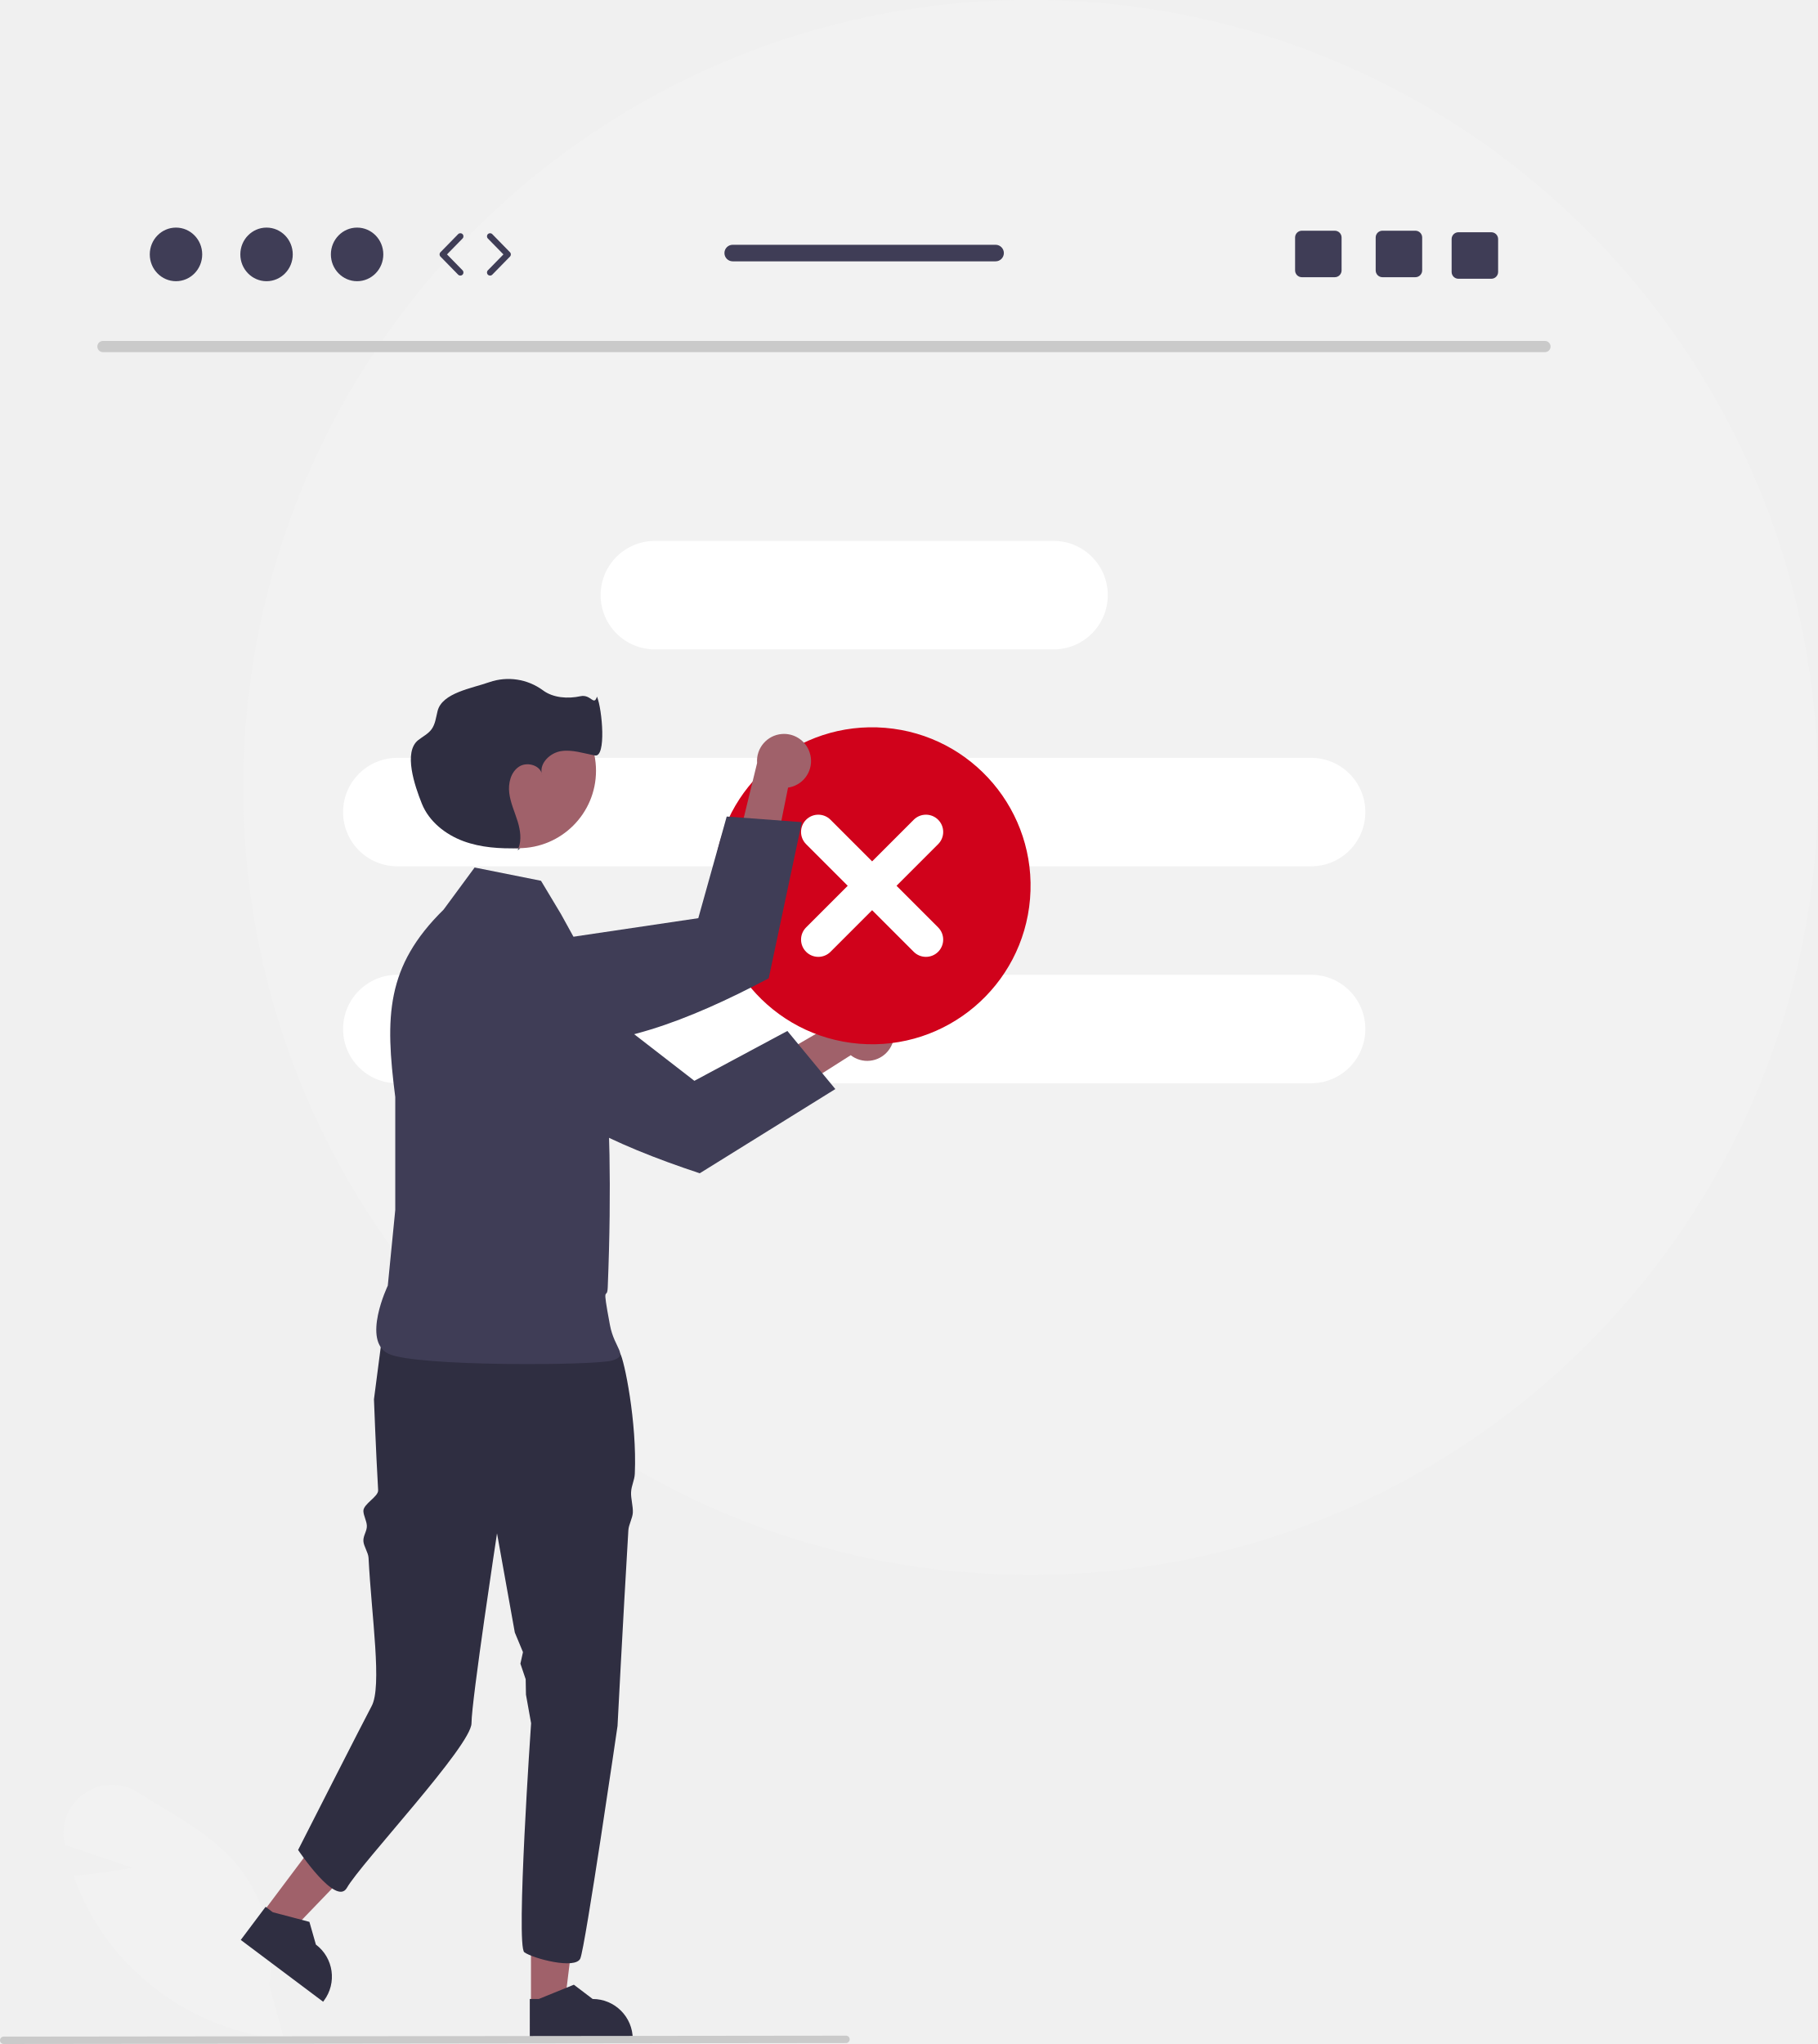
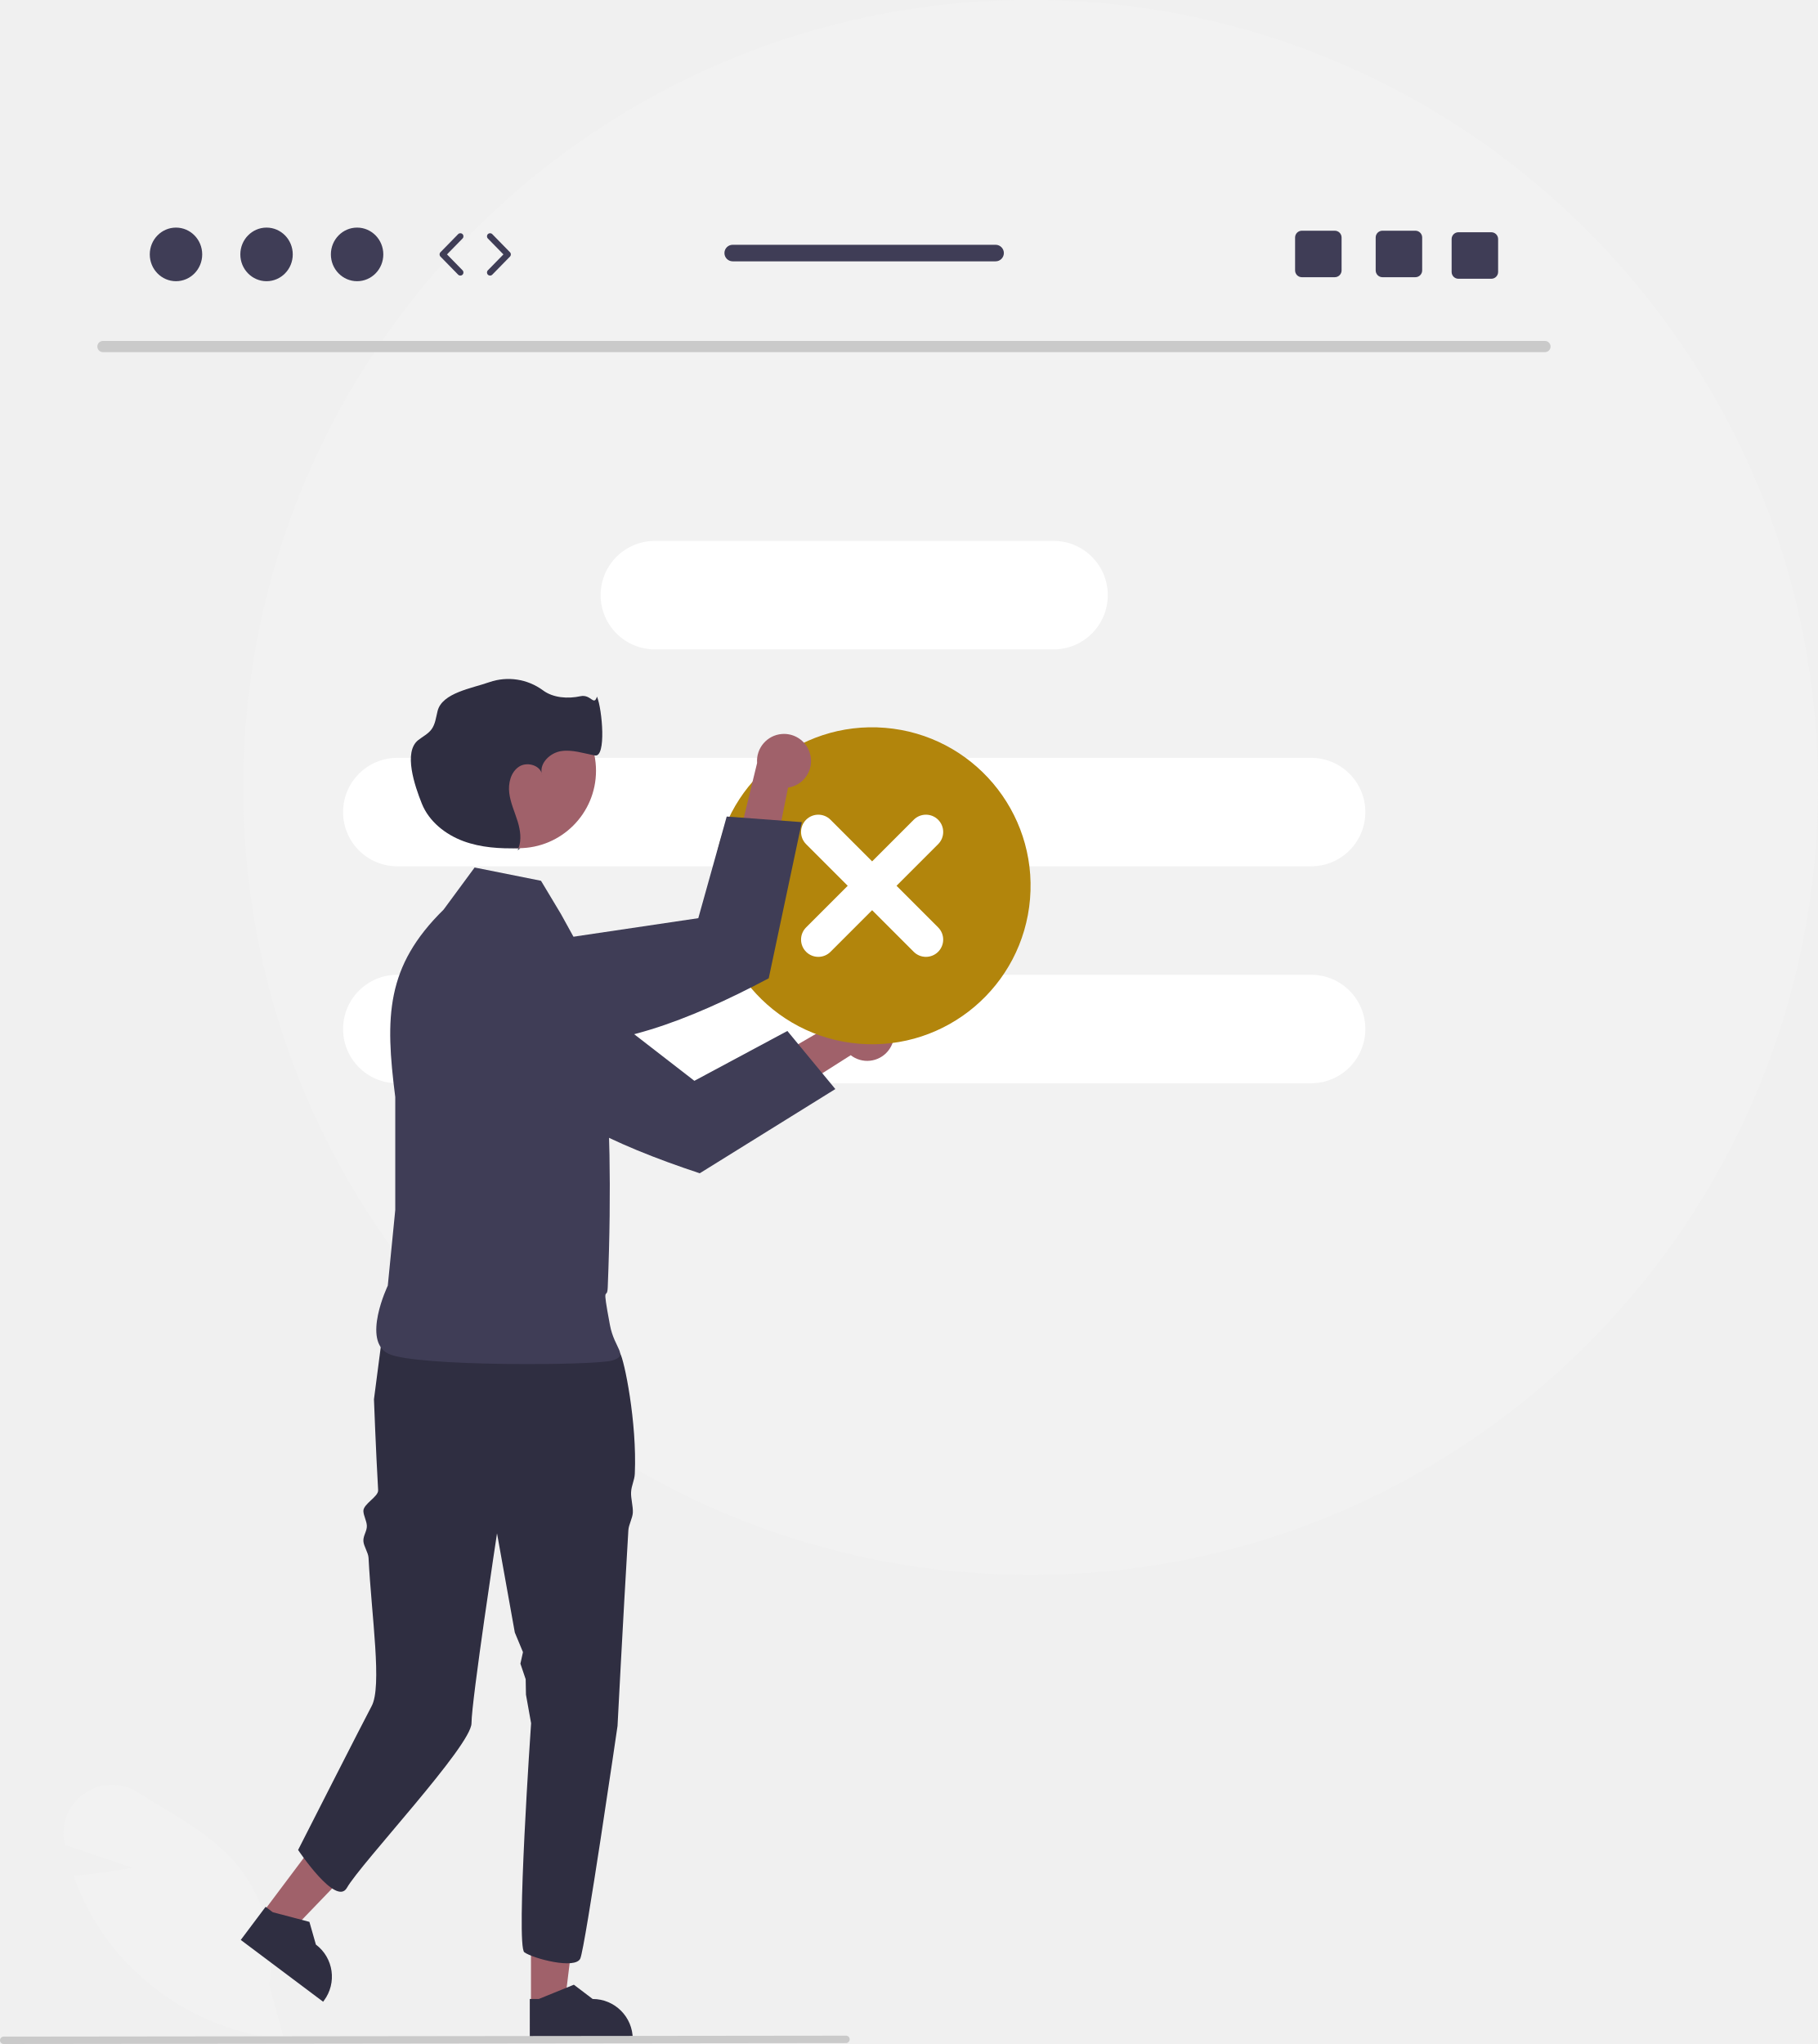
<svg xmlns="http://www.w3.org/2000/svg" width="586.479" height="659.298" viewBox="0 0 586.479 659.298">
  <circle cx="332.479" cy="254" r="254" fill="#f2f2f2" />
  <path d="M498.464,113.588H33.171c-.998-.021-1.789-.847-1.768-1.845,.021-.968,.8-1.747,1.768-1.768H498.464c.998,.021,1.789,.847,1.768,1.845-.021,.968-.8,1.747-1.768,1.768Z" fill="#cacaca" />
  <rect x="193.774" y="174.473" width="163.611" height="34.986" rx="17.493" ry="17.493" fill="#fff" />
  <path d="M128.175,244.445H422.985c9.661,0,17.493,7.832,17.493,17.493h0c0,9.661-7.832,17.493-17.493,17.493H128.175c-9.661,0-17.493-7.832-17.493-17.493h0c0-9.661,7.832-17.493,17.493-17.493Z" fill="#fff" />
  <path d="M128.175,314.418H422.985c9.661,0,17.493,7.832,17.493,17.493h0c0,9.661-7.832,17.493-17.493,17.493H128.175c-9.661,0-17.493-7.832-17.493-17.493h0c0-9.661,7.832-17.493,17.493-17.493Z" fill="#fff" />
  <path d="M91.641,657.759l-.694-.068c-23.541-2.429-44.821-15.089-58.188-34.618-3.661-5.442-6.623-11.323-8.815-17.504l-.211-.59,.624-.05c7.447-.599,15.097-1.863,18.496-2.464l-21.915-7.425-.136-.65c-1.299-6.104,1.246-12.385,6.428-15.862,5.196-3.644,12.087-3.761,17.404-.294,2.386,1.524,4.882,3.033,7.295,4.494,8.293,5.016,16.869,10.203,23.298,17.301,9.75,10.978,14.023,25.77,11.63,40.256l4.783,17.476Z" fill="#f2f2f2" />
  <polygon points="171.3 646.861 182.1 646.86 187.239 605.198 171.297 605.199 171.3 646.861" fill="#a0616a" />
  <path d="M170.919,658.128l33.214-.001v-.42c-0-7.14-5.788-12.927-12.928-12.928h-.001l-6.067-4.603-11.32,4.603-2.899,0,.001,13.348Z" fill="#2f2e41" />
  <polygon points="84.741 616.945 93.38 623.426 122.493 593.185 109.741 583.619 84.741 616.945" fill="#a0616a" />
  <path d="M77.674,625.73l26.569,19.932,.252-.336c4.284-5.711,3.128-13.814-2.583-18.099l-.001-0-2.091-7.323-11.817-3.111-2.319-1.74-8.01,10.678Z" fill="#2f2e41" />
  <path d="M120.645,451.353s.596,16.264,1.348,29.307c.123,2.139-4.888,4.463-4.758,6.79,.086,1.544,1.028,3.045,1.116,4.655,.092,1.699-1.208,3.203-1.116,4.96,.091,1.717,1.574,3.685,1.664,5.442,.963,18.909,4.455,41.546,.958,47.874-1.723,3.119-23.685,46.324-23.685,46.324,0,0,12.237,18.355,15.733,12.237,4.618-8.081,40.206-45.887,40.206-53.107,0-7.211,8.233-61.253,8.233-61.253l5.741,31.982,2.632,6.337-.827,3.72,1.701,5.02,.092,4.968,1.656,9.226s-4.982,71.882-2.176,73.883c2.814,2.01,16.441,5.62,18.049,2.01,1.6-3.61,12.011-75.019,12.011-75.019,0,0,1.678-32.724,3.496-63.141,.105-1.766,1.346-3.898,1.442-5.638,.114-2.019-.673-4.641-.568-6.599,.114-2.246,1.11-3.828,1.206-5.979,.743-16.616-3.428-36.849-4.756-38.842-4.012-6.013-7.622-10.821-7.622-10.821,0,0-54.036-17.754-68.475,.286l-3.302,25.376Z" fill="#2f2e41" />
  <path d="M174.538,284.104l-21.421-4.284-9.996,13.567h0c-18.653,18.341-18.934,34.528-15.604,60.474v36.416l-2.41,24.412s-8.532,17.845,.268,22,66.599,3.801,72.117,2.142,.735-3.695-.714-11.425c-2.722-14.519-.901-7.516-.714-12.138,2.686-66.314-3.57-93.538-4.205-100.694l-10.894-19.759-6.426-10.71Z" fill="#3f3d56" />
  <path d="M287.439,337.571c-2.232,4.23-7.471,5.849-11.701,3.617-.451-.238-.88-.515-1.282-.829l-46.26,29.373,.133-15.992,44.938-26.078c3.201-3.589,8.705-3.903,12.294-.702,3.003,2.678,3.78,7.066,1.878,10.612Z" fill="#a0616a" />
  <path d="M157.625,302.624l-5.267-.558c-4.866-.505-9.641,1.579-12.579,5.491-1.125,1.483-1.934,3.183-2.375,4.992l-.003,.014c-1.321,5.445,.751,11.152,5.258,14.481l18.19,13.411c12.765,17.249,36.757,28.693,64.898,37.99l43.743-27.167-15.472-18.738-30.003,16.08-44.598-34.524-.026-.021-16.974-10.936-4.792-.515Z" fill="#3f3d56" />
  <circle cx="167.3" cy="248.605" r="24.98" fill="#a0616a" />
  <path d="M167.877,273.59c-.201,.007-.403,.011-.605,.017-.086,.224-.179,.446-.287,.664l.892-.68Z" fill="#2f2e41" />
  <path d="M174.732,249.298c.039,.246,.099,.488,.179,.724-.033-.247-.093-.49-.179-.724Z" fill="#2f2e41" />
  <path d="M192.599,224.694c-1.028,3.193-1.946-.857-5.328-.129-4.069,.876-8.804,.575-12.136-1.919-4.965-3.643-11.399-4.623-17.223-2.625-5.702,2.017-15.253,3.439-16.739,9.302-.516,2.038-.722,4.249-1.973,5.938-1.094,1.477-2.822,2.319-4.266,3.455-4.877,3.837-1.15,14.74,1.159,20.5,2.308,5.761,7.604,9.957,13.425,12.107,5.633,2.08,11.746,2.447,17.755,2.283,1.045-2.711,.594-5.841-.269-8.651-.934-3.042-2.316-5.978-2.706-9.136s.466-6.745,3.114-8.51c2.434-1.622,6.395-.634,7.321,1.988-.54-3.278,2.781-6.451,6.205-7.009,3.677-.599,7.353,.728,11.019,1.389s2.365-14.773,.642-18.984Z" fill="#2f2e41" />
-   <circle cx="281.358" cy="285.711" r="51.12" transform="translate(-26.58509 542.5448) rotate(-85.26884)" fill="#d0021b" />
+   <circle cx="281.358" cy="285.711" r="51.12" transform="translate(-26.58509 542.5448) rotate(-85.26884)" fill="#b2850c" />
  <path d="M294.787,264.411l-13.428,13.428-13.428-13.428c-2.174-2.174-5.698-2.174-7.872,0s-2.174,5.698,0,7.872l13.428,13.428-13.428,13.428c-2.172,2.176-2.168,5.7,.007,7.872,2.173,2.169,5.692,2.169,7.864-0l13.428-13.428,13.428,13.428c2.176,2.172,5.7,2.168,7.872-.007,2.169-2.173,2.169-5.691,0-7.864l-13.428-13.428,13.428-13.428c2.174-2.174,2.174-5.698,0-7.872s-5.698-2.174-7.872,0h0Z" fill="#fff" />
  <path d="M261.214,242.744c1.507,4.539-.952,9.441-5.491,10.948-.484,.161-.981,.278-1.486,.351l-10.831,53.717-11.448-11.168,12.293-50.482c-.374-4.794,3.21-8.984,8.005-9.358,4.012-.313,7.715,2.164,8.958,5.991Z" fill="#a0616a" />
  <path d="M146.125,312.225l-4.049,3.414c-3.733,3.162-5.535,8.05-4.746,12.879,.291,1.839,.958,3.599,1.958,5.169l.008,.012c3.015,4.723,8.567,7.179,14.09,6.231l22.271-3.842c21.285,2.73,46.152-6.66,72.343-20.531l10.68-50.373-24.233-1.808-9.168,32.783-55.788,8.281-.033,.004-19.643,4.678-3.689,3.101Z" fill="#3f3d56" />
  <path d="M272.937,658.99l-271.75,.307c-.658-.002-1.189-.537-1.187-1.195,.002-.655,.532-1.185,1.187-1.187l271.75-.307c.658,.002,1.189,.537,1.187,1.195-.002,.655-.532,1.185-1.187,1.187Z" fill="#cacaca" />
  <g>
    <ellipse cx="56.777" cy="82.058" rx="8.457" ry="8.645" fill="#3f3d56" />
    <ellipse cx="85.991" cy="82.058" rx="8.457" ry="8.645" fill="#3f3d56" />
    <ellipse cx="115.204" cy="82.058" rx="8.457" ry="8.645" fill="#3f3d56" />
    <path d="M148.516,88.891c-.26,0-.519-.101-.715-.301l-5.706-5.833c-.38-.389-.38-1.01,0-1.398l5.706-5.833c.387-.395,1.021-.401,1.414-.016,.395,.386,.402,1.02,.016,1.414l-5.022,5.133,5.022,5.134c.386,.395,.379,1.028-.016,1.414-.194,.19-.447,.285-.699,.285Z" fill="#3f3d56" />
    <path d="M158.104,88.891c-.252,0-.505-.095-.699-.285-.395-.386-.402-1.019-.016-1.414l5.021-5.134-5.021-5.133c-.386-.395-.379-1.028,.016-1.414,.394-.387,1.028-.379,1.414,.016l5.706,5.833c.38,.389,.38,1.01,0,1.398l-5.706,5.833c-.196,.2-.455,.301-.715,.301Z" fill="#3f3d56" />
    <path d="M456.614,74.414h-10.61c-1.21,0-2.19,.98-2.19,2.19v10.62c0,1.21,.98,2.19,2.19,2.19h10.61c1.21,0,2.2-.98,2.2-2.19v-10.62c0-1.21-.99-2.19-2.2-2.19Z" fill="#3f3d56" />
    <path d="M430.614,74.414h-10.61c-1.21,0-2.19,.98-2.19,2.19v10.62c0,1.21,.98,2.19,2.19,2.19h10.61c1.21,0,2.2-.98,2.2-2.19v-10.62c0-1.21-.99-2.19-2.2-2.19Z" fill="#3f3d56" />
    <path d="M481.114,74.914h-10.61c-1.21,0-2.19,.98-2.19,2.19v10.62c0,1.21,.98,2.19,2.19,2.19h10.61c1.21,0,2.2-.98,2.2-2.19v-10.62c0-1.21-.99-2.19-2.2-2.19Z" fill="#3f3d56" />
    <path d="M321.192,78.954h-84.81c-1.48,0-2.67,1.2-2.67,2.67s1.19,2.67,2.67,2.67h84.81c1.47,0,2.67-1.2,2.67-2.67s-1.2-2.67-2.67-2.67Z" fill="#3f3d56" />
  </g>
</svg>
